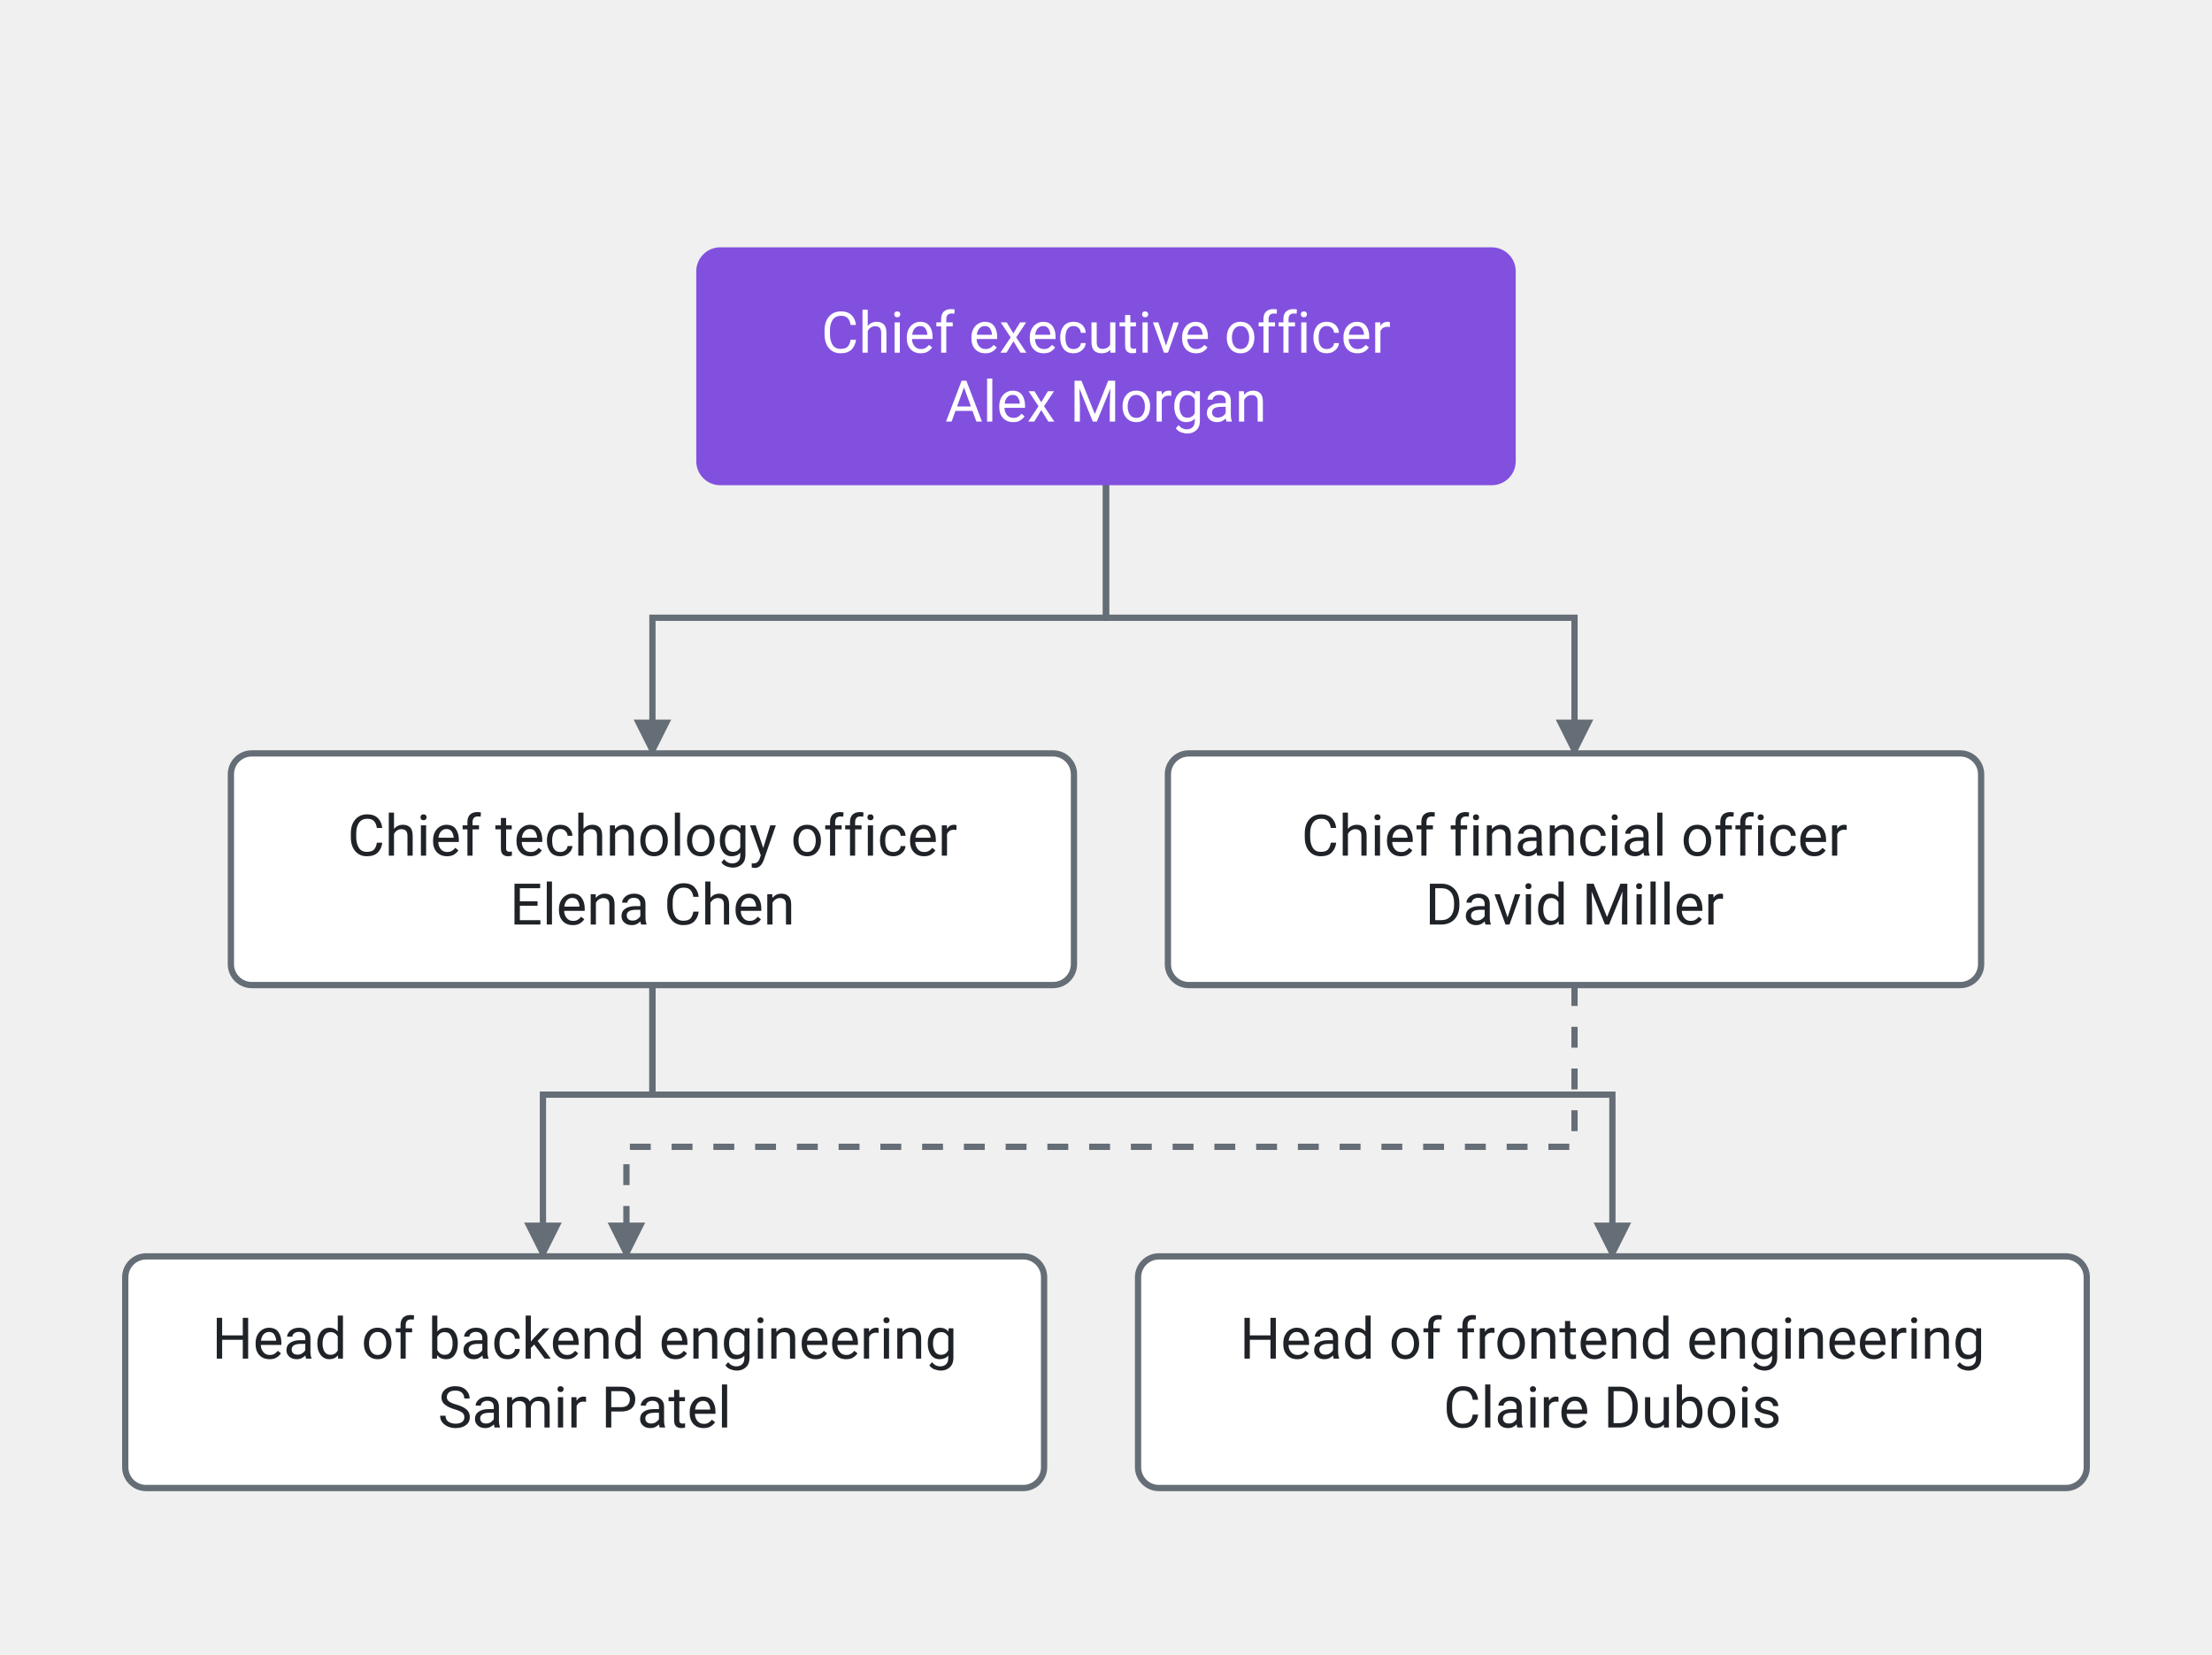
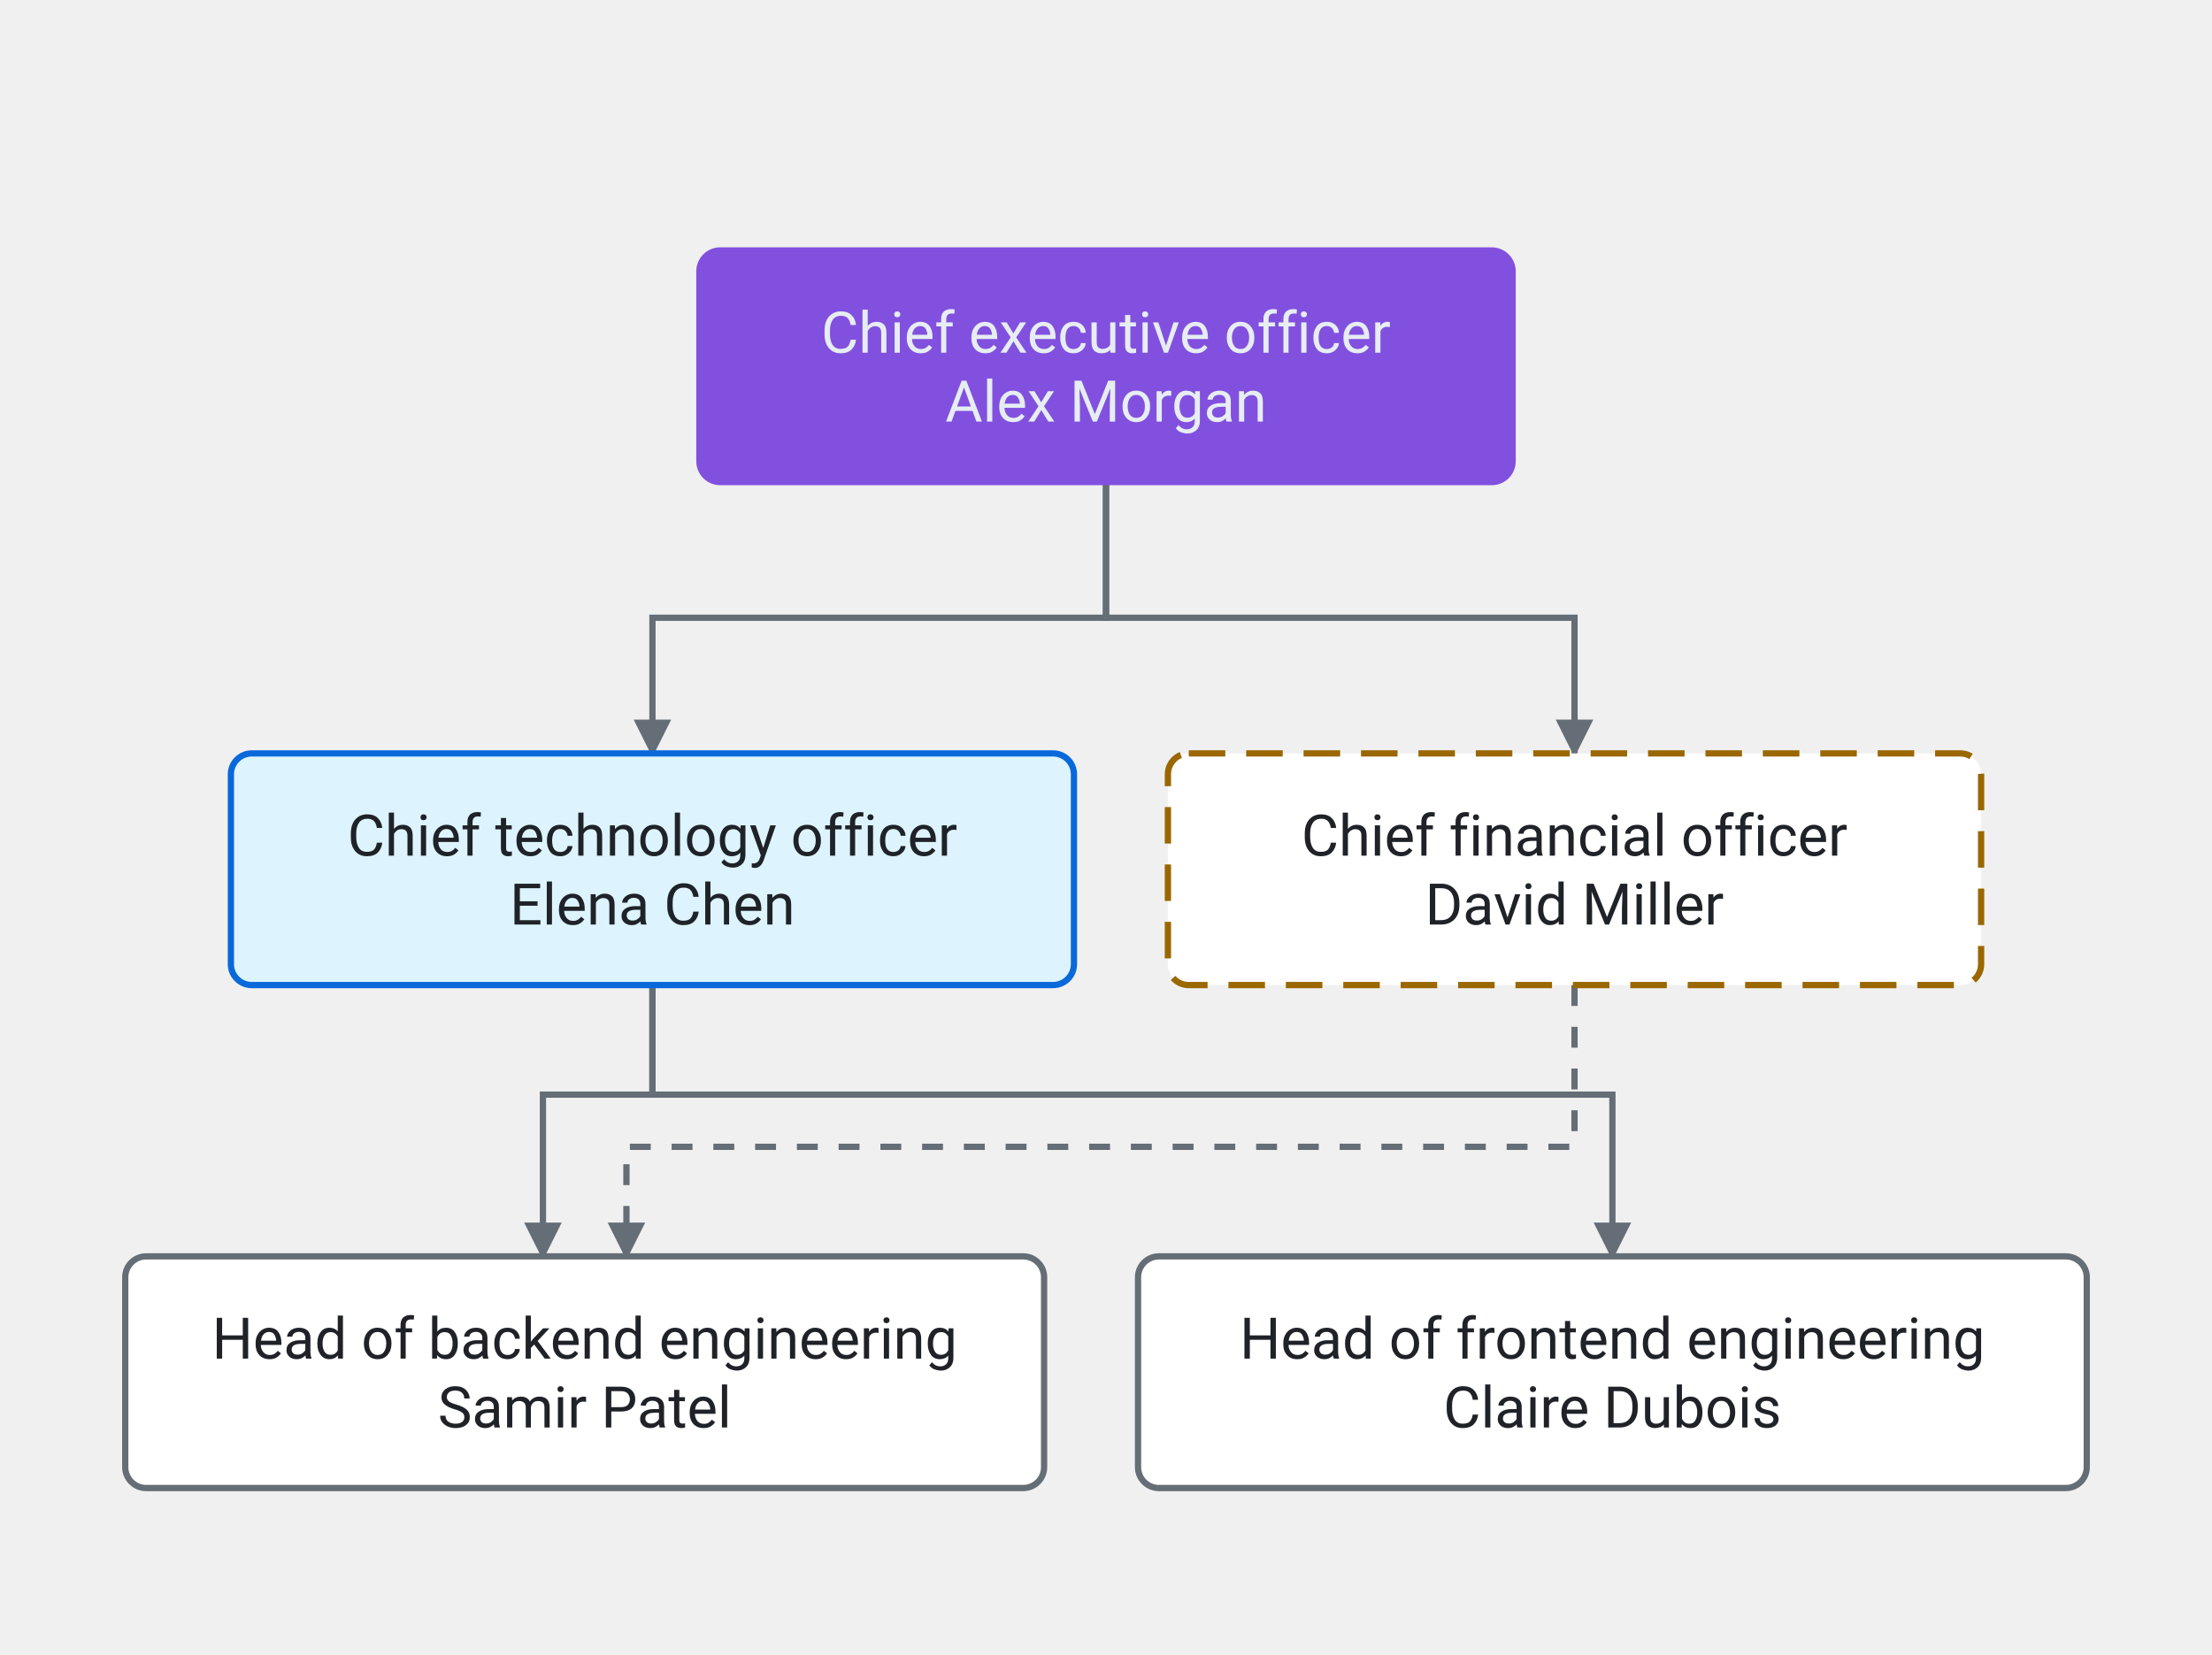
<svg xmlns="http://www.w3.org/2000/svg" viewBox="0 0 423.84 317.2" width="423.84" height="317.2" role="img" font-family="system-ui, -apple-system, &quot;Segoe UI&quot;, Roboto, sans-serif">
  <defs>
    <marker id="ext-org-arrow" viewBox="0 0 10 10" refX="9" refY="5" markerWidth="6" markerHeight="6" orient="auto-start-reverse">
      <path d="M 0 0 L 10 5 L 0 10 z" fill="#656d76" />
    </marker>
  </defs>
  <path d="M 211.92 92.4 L 211.92 118.4 L 125.01 118.4 L 125.01 144.4" fill="none" stroke="#656d76" stroke-width="1.2" marker-end="url(#ext-org-arrow)" />
  <path d="M 211.92 92.4 L 211.92 118.4 L 301.69 118.4 L 301.69 144.4" fill="none" stroke="#656d76" stroke-width="1.2" marker-end="url(#ext-org-arrow)" />
  <path d="M 125.01 188.8 L 125.01 209.8 L 104.03 209.8 L 104.03 240.8" fill="none" stroke="#656d76" stroke-width="1.2" marker-end="url(#ext-org-arrow)" />
  <path d="M 125.01 188.8 L 125.01 209.8 L 308.95 209.8 L 308.95 240.8" fill="none" stroke="#656d76" stroke-width="1.2" marker-end="url(#ext-org-arrow)" />
  <path d="M 301.69 188.8 L 301.69 219.8 L 120.03 219.8 L 120.03 240.8" fill="none" stroke="#656d76" stroke-width="1.2" marker-end="url(#ext-org-arrow)" stroke-dasharray="4 4" />
  <rect x="134.01" y="48" width="155.82" height="44.4" fill="#8250df" stroke="#8250df" stroke-width="1.2" rx="4" />
-   <text x="211.92" y="67.6" fill="#ffffff" font-size="11" text-anchor="middle">Chief executive officer</text>
-   <text x="211.92" y="80.8" fill="#ffffff" font-size="11" text-anchor="middle">Alex Morgan</text>
-   <rect x="44.24" y="144.4" width="161.54" height="44.4" fill="#ffffff" stroke="#656d76" stroke-width="1.2" rx="4" />
+   <text x="211.92" y="67.6" fill="#e6edf3" font-size="11" text-anchor="middle">Chief executive officer</text>
+   <text x="211.92" y="80.8" fill="#e6edf3" font-size="11" text-anchor="middle">Alex Morgan</text>
+   <rect x="44.24" y="144.4" width="161.54" height="44.4" fill="#ddf4ff" stroke="#0969da" stroke-width="1.2" rx="4" />
  <text x="125.01" y="164" fill="#1f2328" font-size="11" text-anchor="middle">Chief technology officer</text>
  <text x="125.01" y="177.2" fill="#1f2328" font-size="11" text-anchor="middle">Elena Chen</text>
-   <rect x="223.78" y="144.4" width="155.82" height="44.4" fill="#ffffff" stroke="#656d76" stroke-width="1.2" rx="4" />
+   <rect x="223.78" y="144.4" width="155.82" height="44.4" fill="#ffffff" stroke="#9a6700" stroke-width="1.2" stroke-dasharray="7 4" rx="4" />
  <text x="301.69" y="164" fill="#1f2328" font-size="11" text-anchor="middle">Chief financial officer</text>
  <text x="301.69" y="177.2" fill="#1f2328" font-size="11" text-anchor="middle">David Miller</text>
  <rect x="24" y="240.8" width="176.06" height="44.4" fill="#ffffff" stroke="#656d76" stroke-width="1.2" rx="4" />
  <text x="112.03" y="260.4" fill="#1f2328" font-size="11" text-anchor="middle">Head of backend engineering</text>
  <text x="112.03" y="273.6" fill="#1f2328" font-size="11" text-anchor="middle">Samir Patel</text>
  <rect x="218.06" y="240.8" width="181.78" height="44.4" fill="#ffffff" stroke="#656d76" stroke-width="1.2" rx="4" />
  <text x="308.95" y="260.4" fill="#1f2328" font-size="11" text-anchor="middle">Head of frontend engineering</text>
  <text x="308.95" y="273.6" fill="#1f2328" font-size="11" text-anchor="middle">Claire Dubois</text>
</svg>
